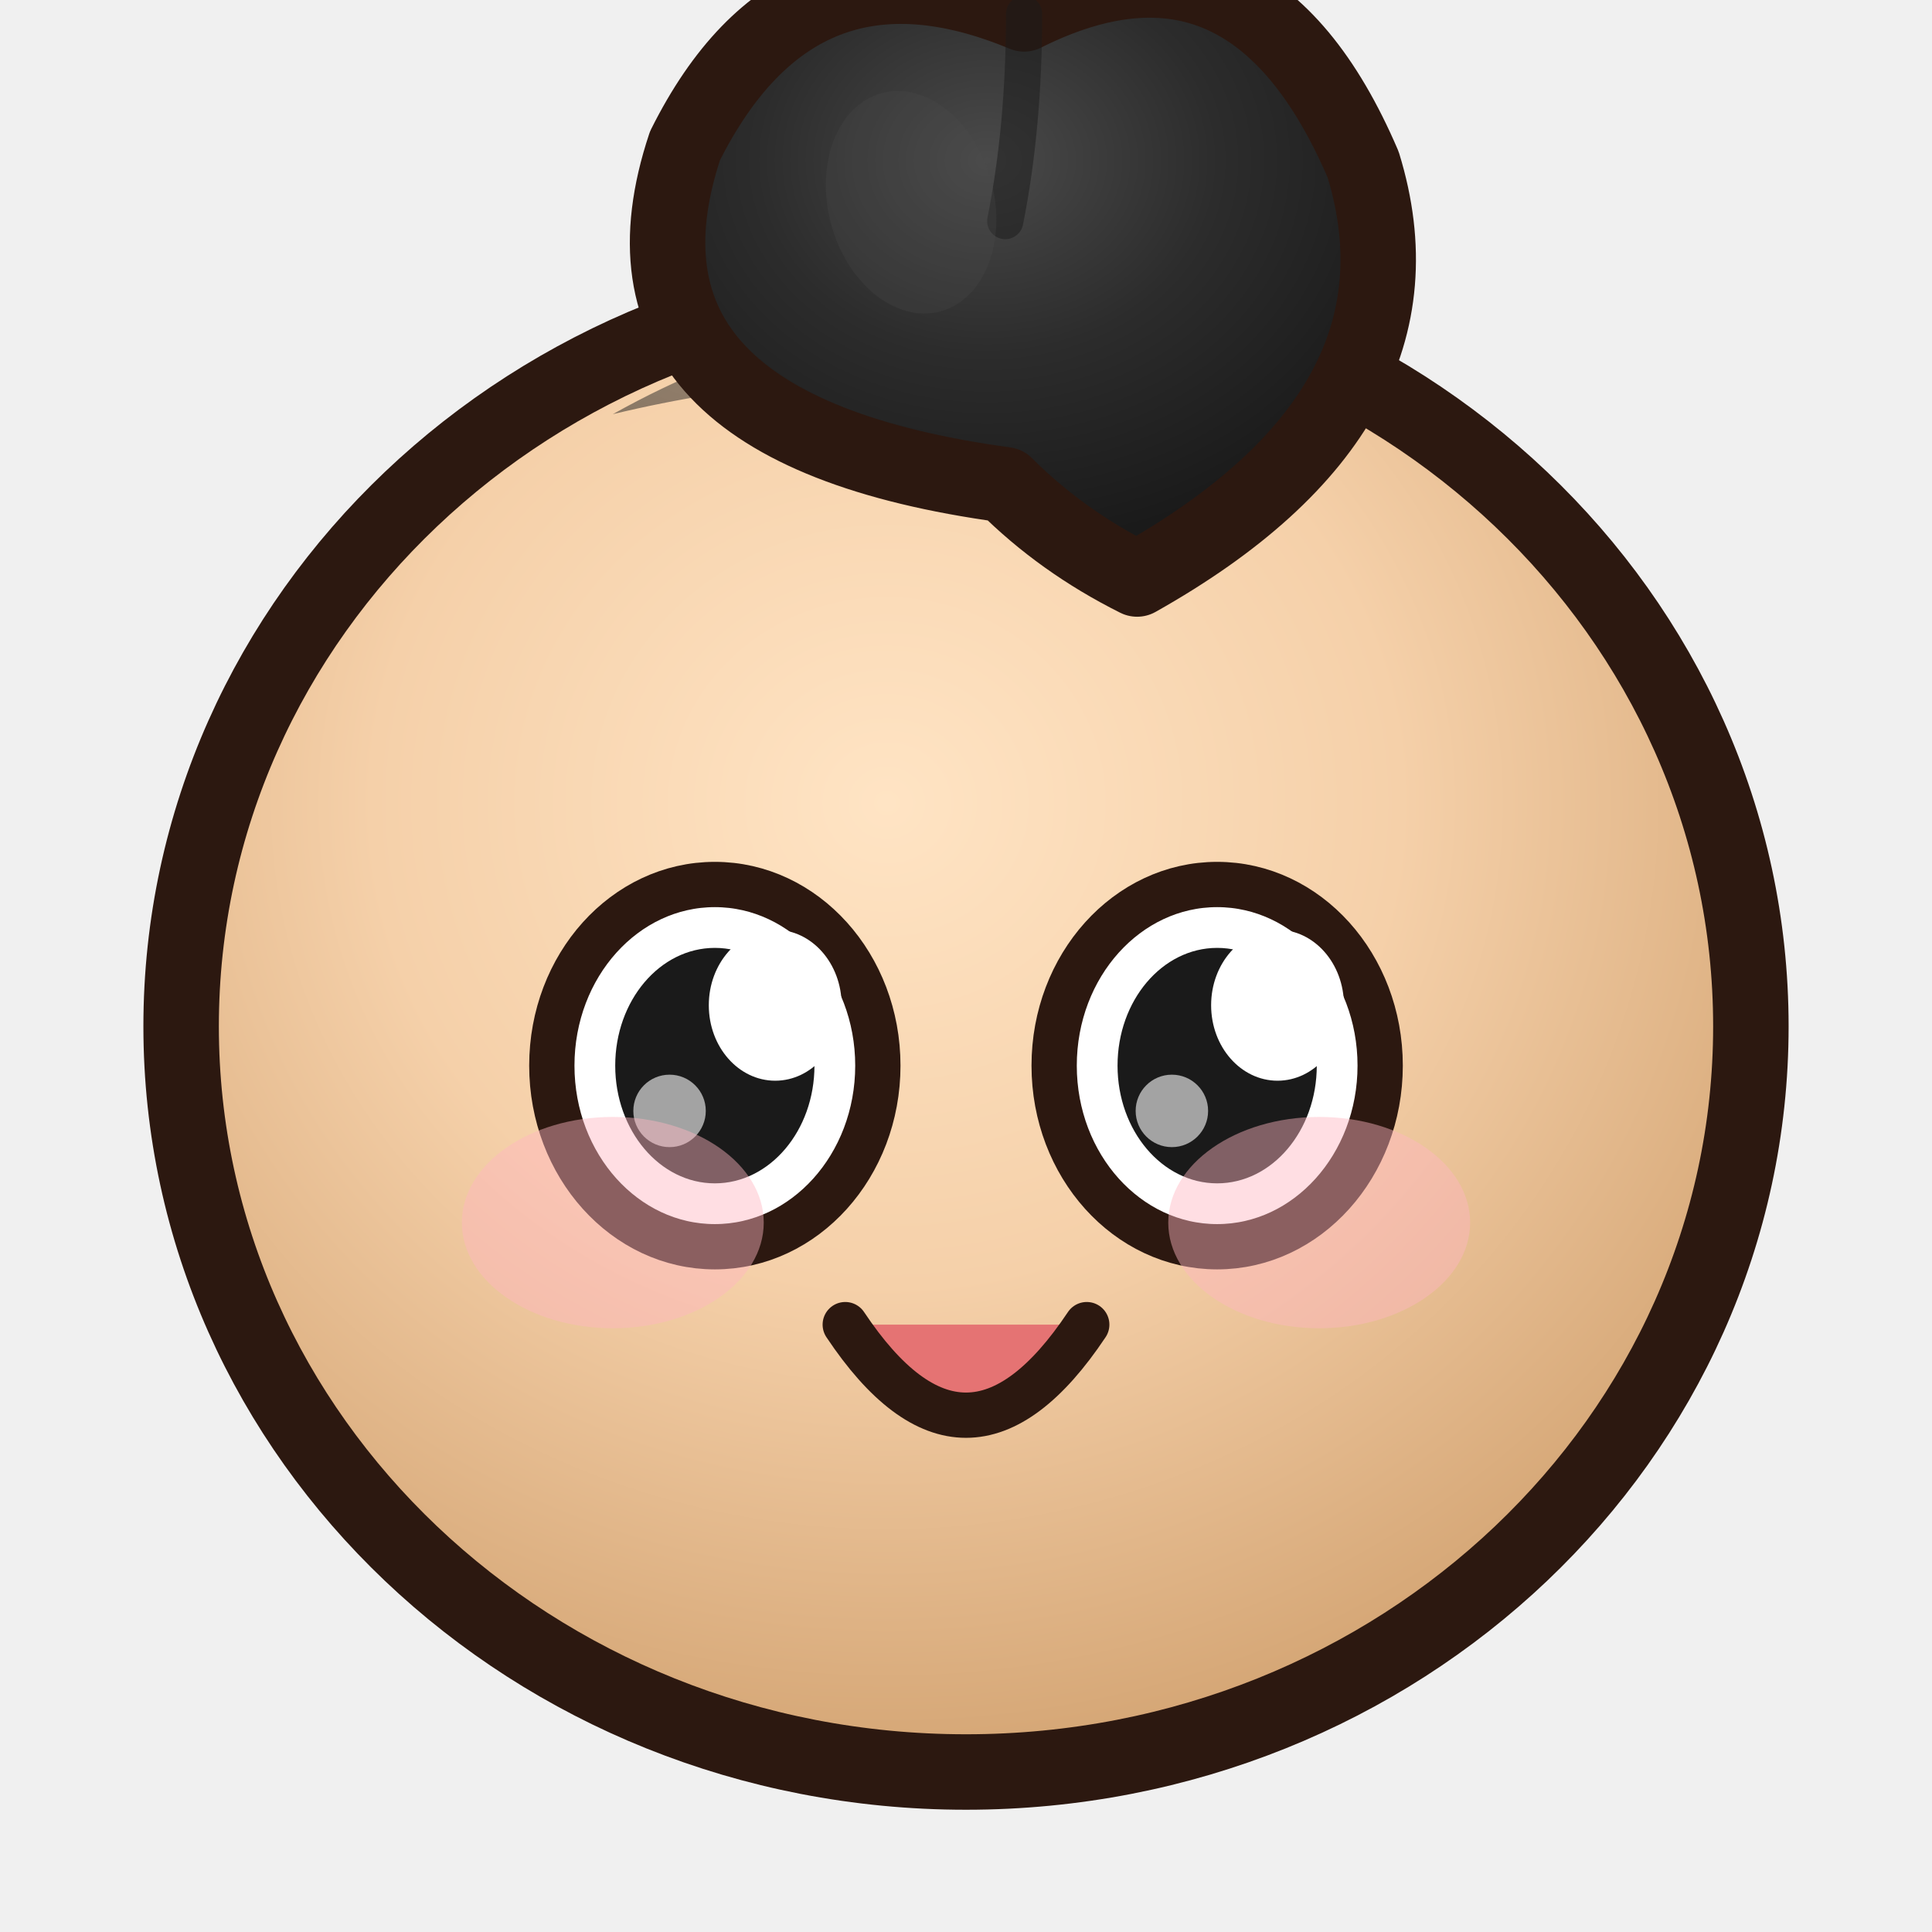
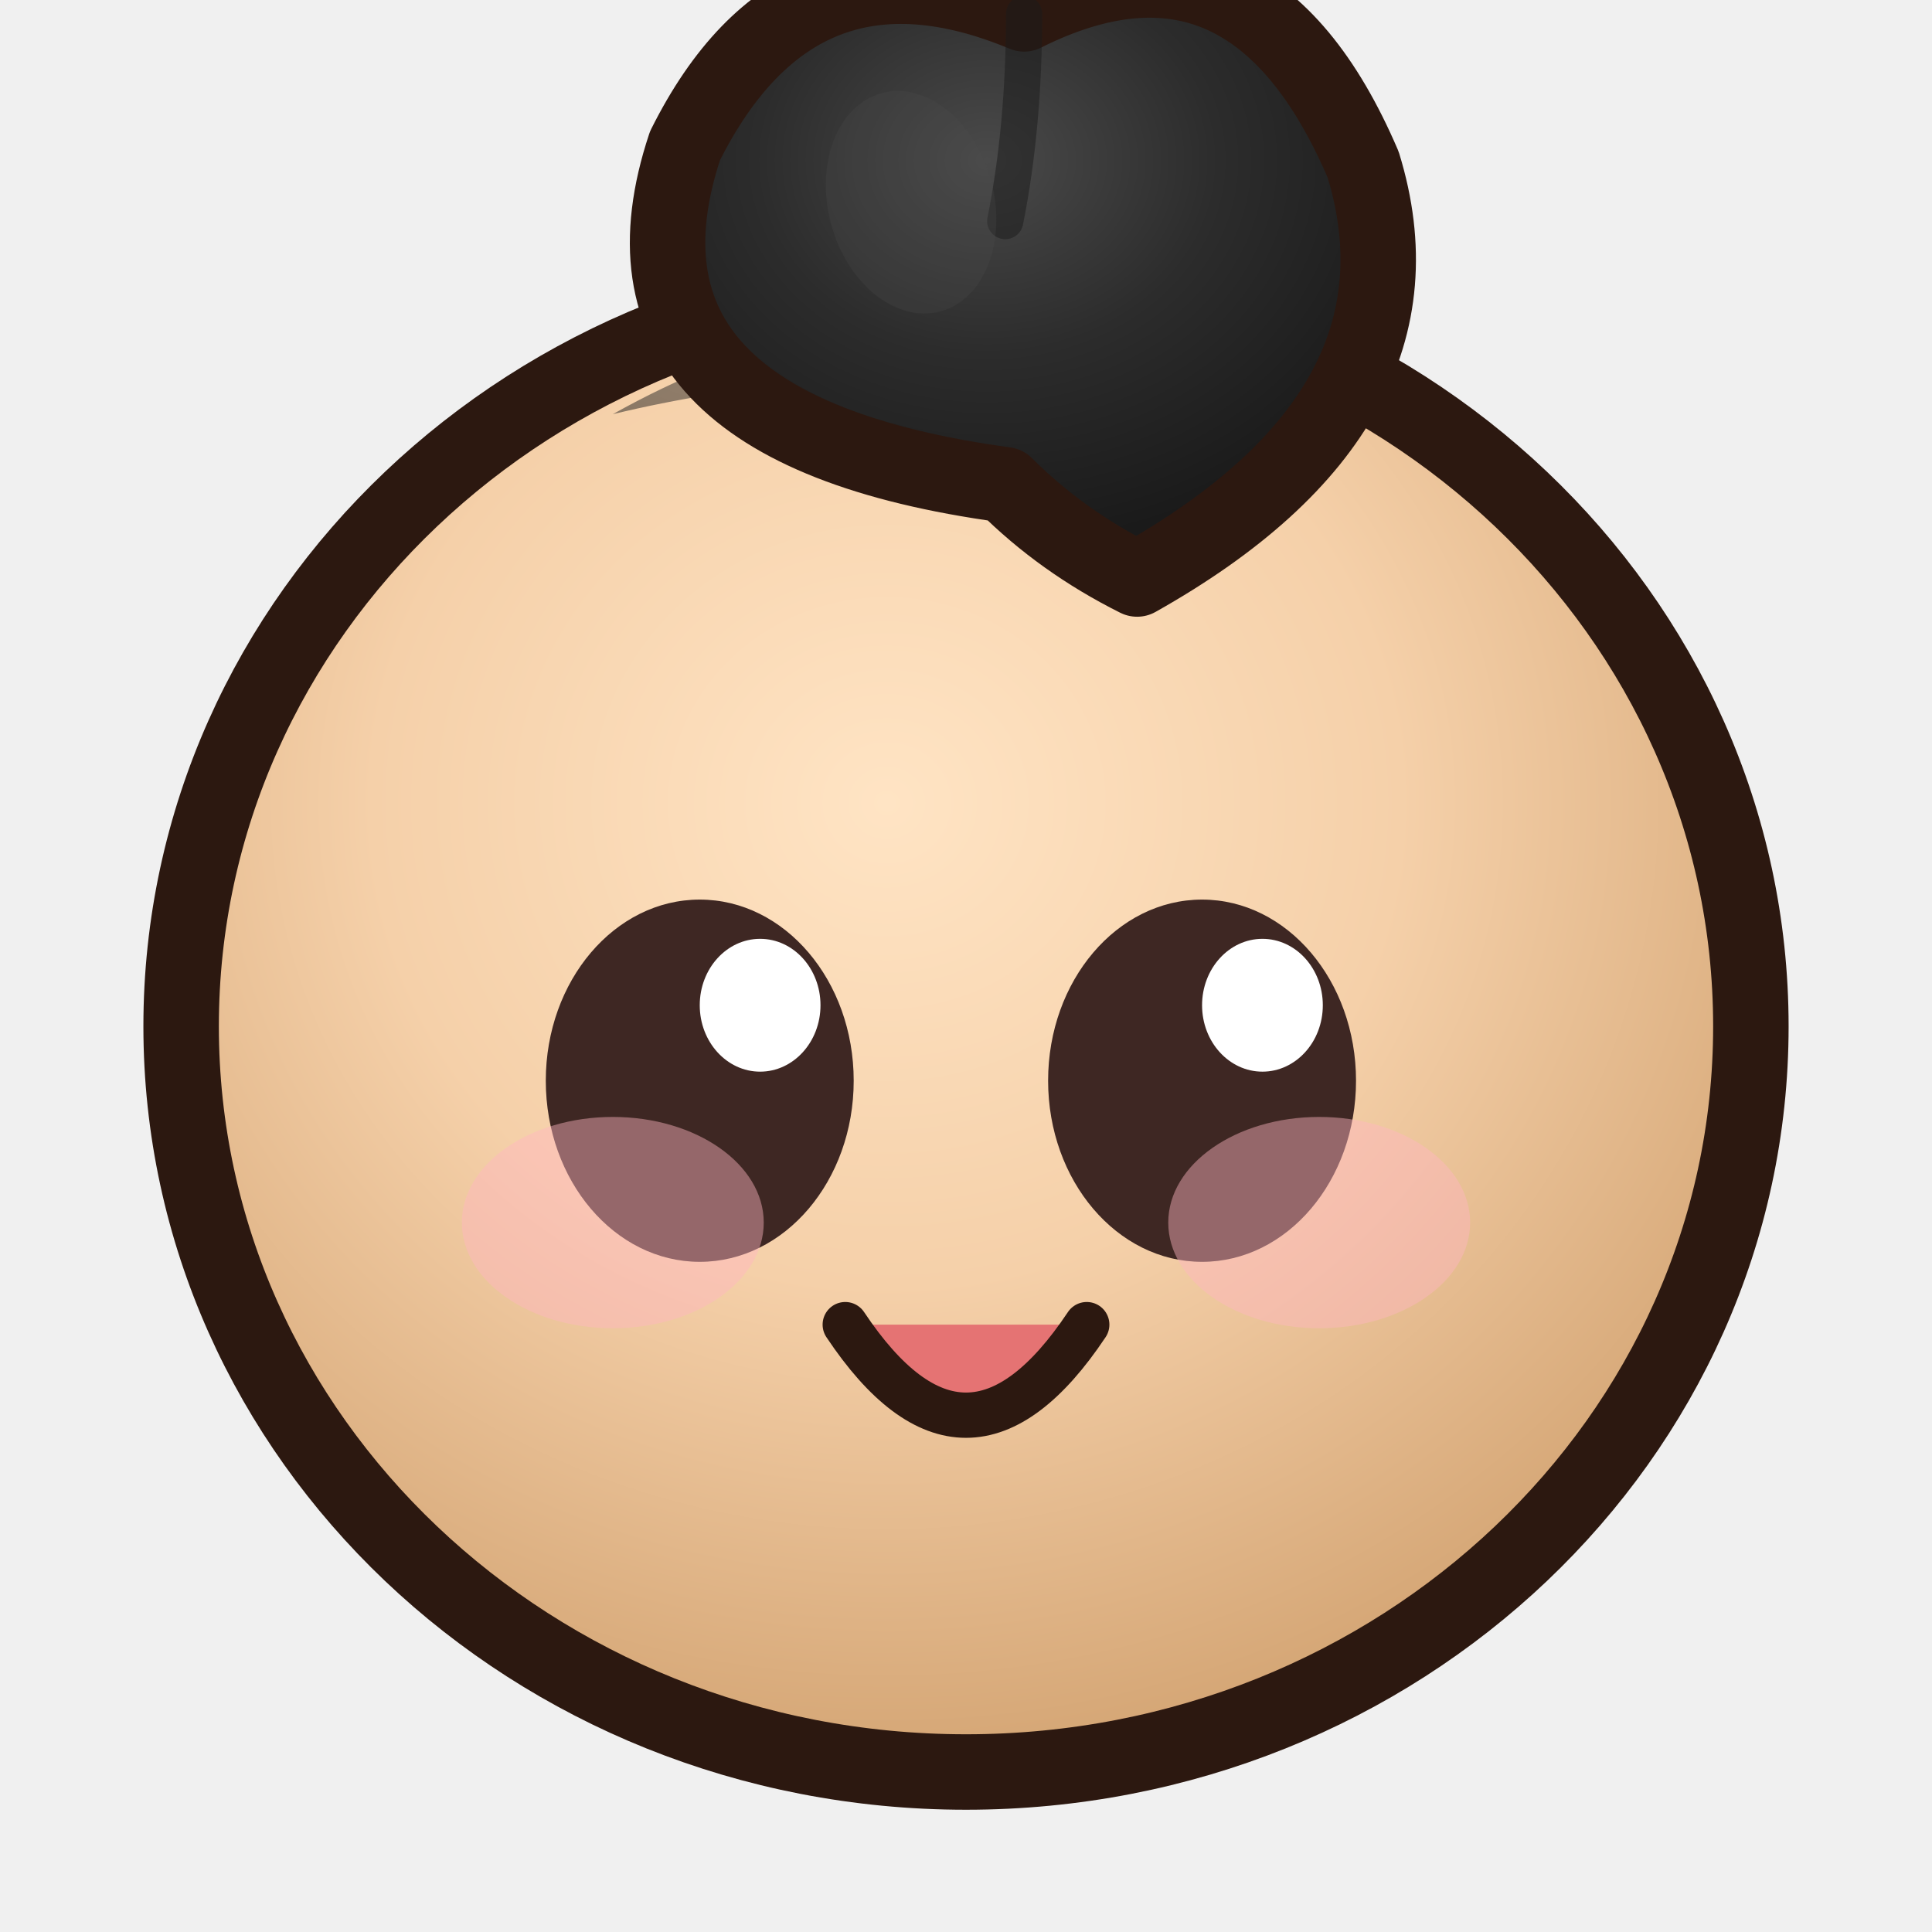
<svg xmlns="http://www.w3.org/2000/svg" viewBox="0 0 64 64" width="64" height="64" id="face_happy">
  <defs>
    <radialGradient id="headGrad" cx="45%" cy="35%" r="65%" fx="45%" fy="35%">
      <stop offset="0%" stop-color="#FFE4C4" />
      <stop offset="50%" stop-color="#F5D0A9" />
      <stop offset="100%" stop-color="#D4A574" />
    </radialGradient>
    <radialGradient id="headGradHair" cx="45%" cy="30%" r="65%" fx="45%" fy="30%">
      <stop offset="0%" stop-color="#4A4A4A" />
      <stop offset="50%" stop-color="#2C2C2C" />
      <stop offset="100%" stop-color="#1A1A1A" />
    </radialGradient>
  </defs>
  <ellipse cx="32" cy="34" rx="26" ry="24.7" fill="url(#headGrad)" stroke="#2C1810" stroke-width="2.5" stroke-linecap="round" stroke-linejoin="round" />
  <path d="M20.3 13.72       Q 26.8 10.08, 33.3 10.6       Q 39.8 11.12, 43.7 15.28       Q 39.8 12.68, 33.3 12.68       Q 26.8 12.16, 20.3 13.72 Z" fill="url(#headGradHair)" opacity="0.5" />
  <path d="       M33.3 16.06       Q 19.572 14.188,         22.692 4.828       Q 26.436 -2.66,         33.924 0.46       Q 41.412 -3.284,         45.156 5.452       Q 47.652 13.564,         37.668 19.18       Q 35.172 17.932,         33.3 16.06 Z" fill="url(#headGradHair)" stroke="#2C1810" stroke-width="2.5" stroke-linecap="round" stroke-linejoin="round" />
  <path d="M33.924 0.46       Q 33.924 4.204,         33.3 7.324" fill="none" stroke="#1A1A1A" stroke-width="1.2" stroke-linecap="round" opacity="0.5" />
  <ellipse cx="30.18" cy="6.7" rx="2.746" ry="3.744" fill="#4A4A4A" opacity="0.25" transform="rotate(-15 30.18 6.7)" />
-   <ellipse cx="23.68" cy="35.3" rx="5.4" ry="6" fill="#FFFFFF" stroke="#2C1810" stroke-width="1.5" />
-   <ellipse cx="23.68" cy="35.3" rx="3.3" ry="3.9" fill="#1A1A1A" />
-   <ellipse cx="25.68" cy="33.3" rx="2.2" ry="2.5" fill="#FFFFFF" />
-   <ellipse cx="22.18" cy="36.8" rx="1.2" ry="1.2" fill="#FFFFFF" opacity="0.6" />
-   <ellipse cx="40.32" cy="35.3" rx="5.4" ry="6" fill="#FFFFFF" stroke="#2C1810" stroke-width="1.5" />
-   <ellipse cx="40.32" cy="35.3" rx="3.3" ry="3.9" fill="#1A1A1A" />
-   <ellipse cx="42.32" cy="33.3" rx="2.2" ry="2.5" fill="#FFFFFF" />
-   <ellipse cx="38.82" cy="36.8" rx="1.2" ry="1.2" fill="#FFFFFF" opacity="0.6" />
+   <ellipse cx="23.18" cy="35.8" rx="5.1" ry="6" fill="#3E2723" />
+   <ellipse cx="25.18" cy="33.3" rx="2" ry="2.2" fill="#FFFFFF" />
+   <ellipse cx="39.82" cy="35.8" rx="5.1" ry="6" fill="#3E2723" />
+   <ellipse cx="41.82" cy="33.3" rx="2" ry="2.2" fill="#FFFFFF" />
  <path d="M28 43.88 Q 32 49.88, 36 43.88" fill="#E57373" stroke="#2C1810" stroke-width="1.5" stroke-linecap="round" />
  <ellipse cx="20.3" cy="40.5" rx="5" ry="3.5" fill="#FFB6C1" opacity="0.45" />
  <ellipse cx="43.7" cy="40.5" rx="5" ry="3.5" fill="#FFB6C1" opacity="0.45" />
</svg>
